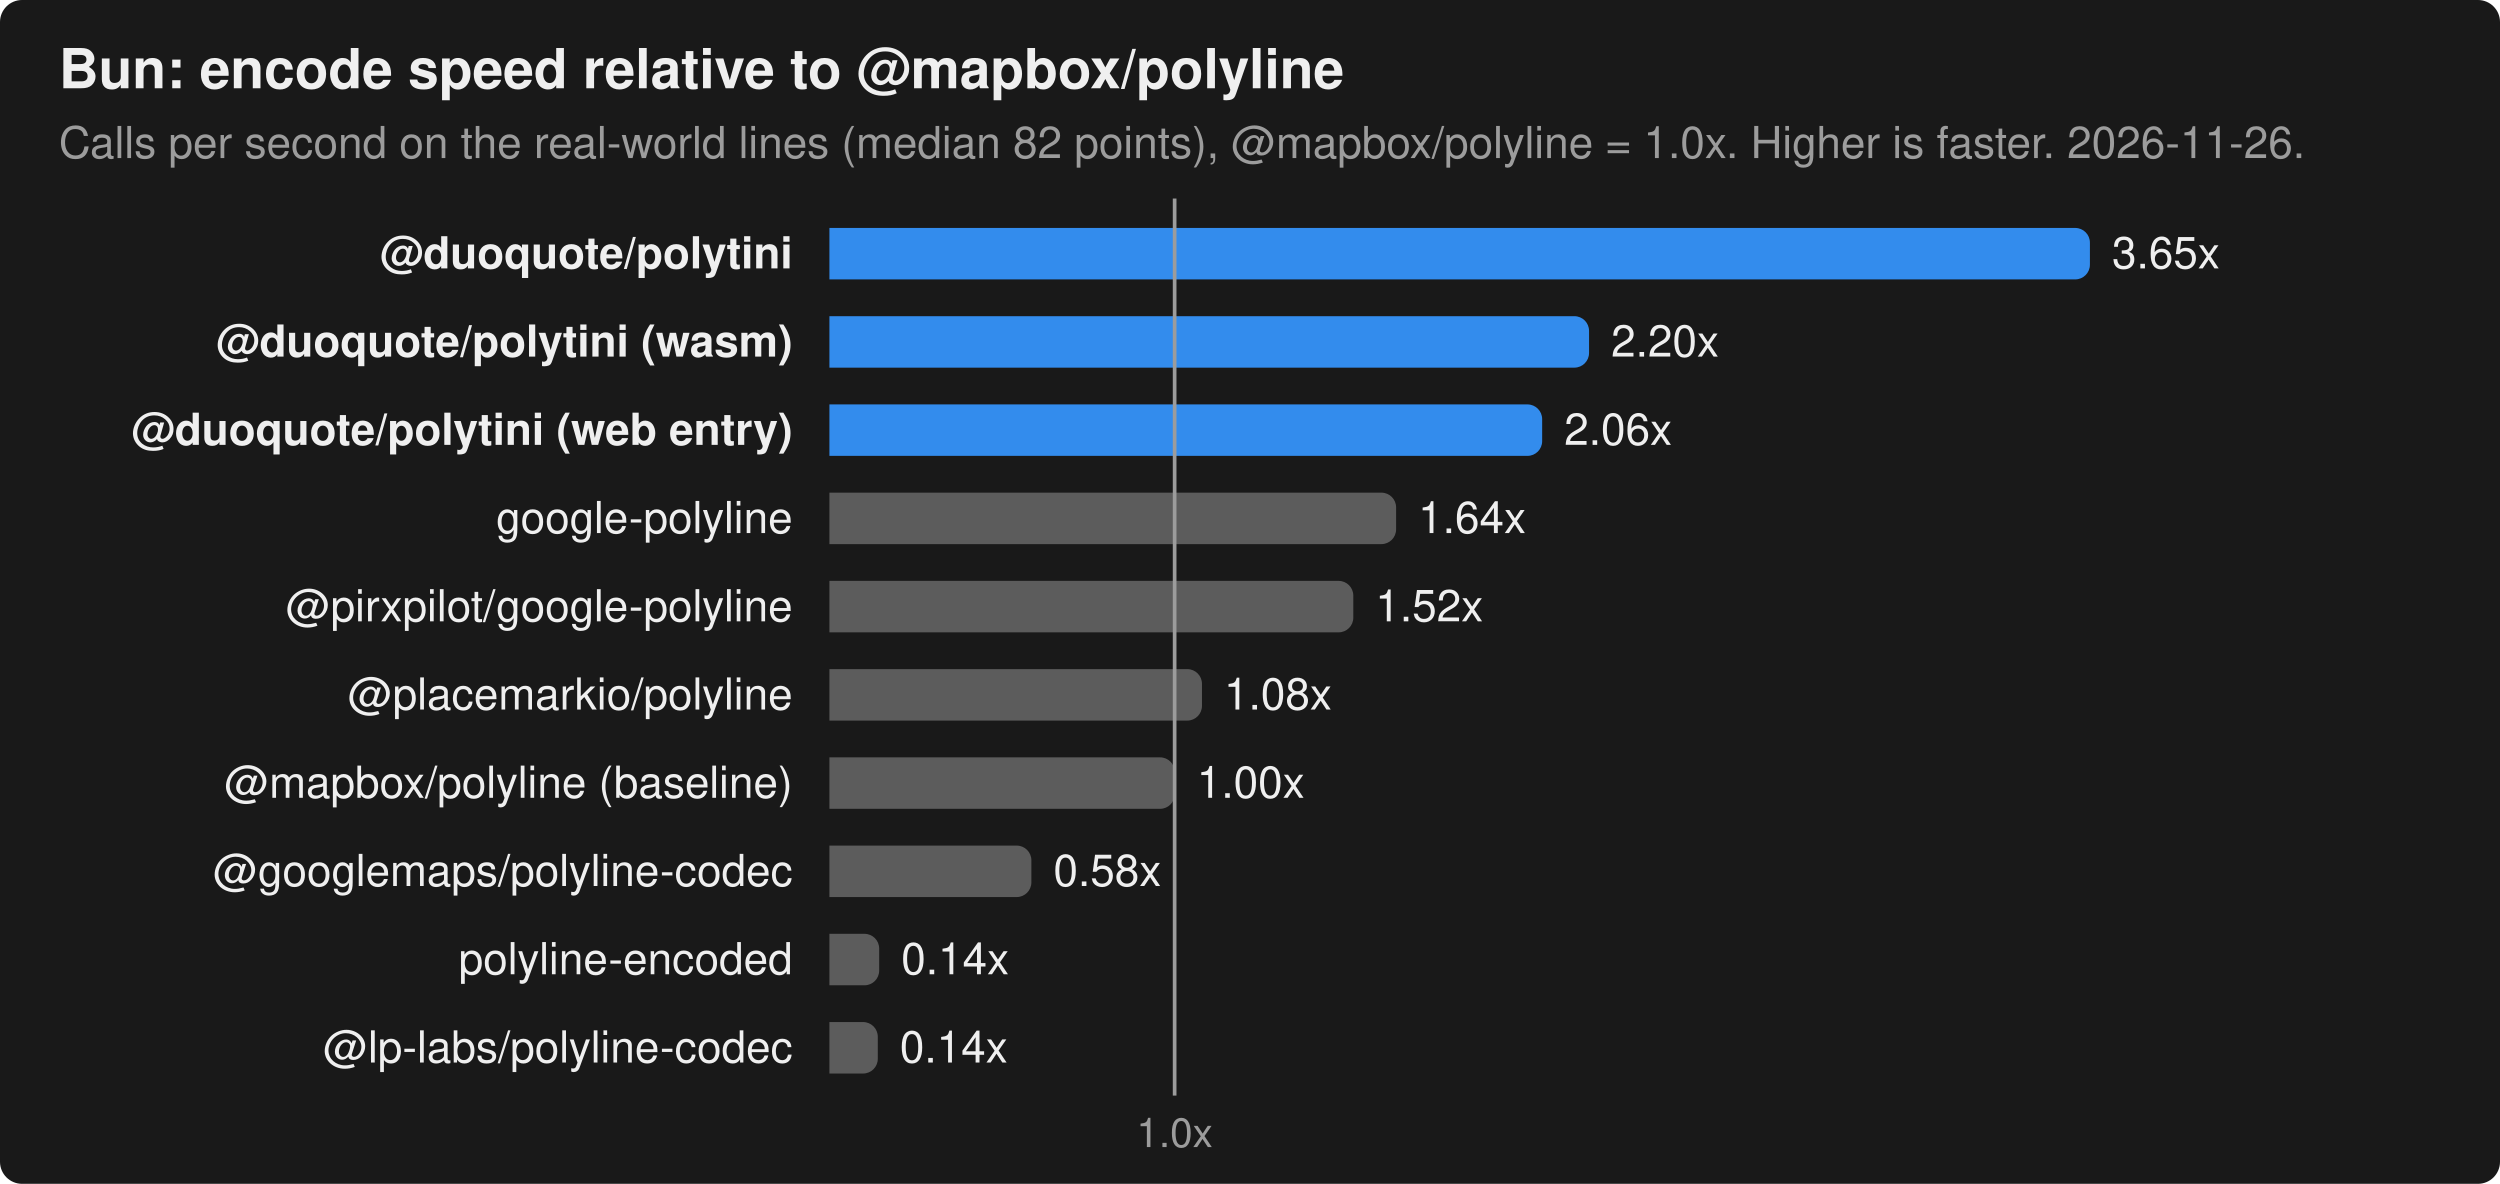
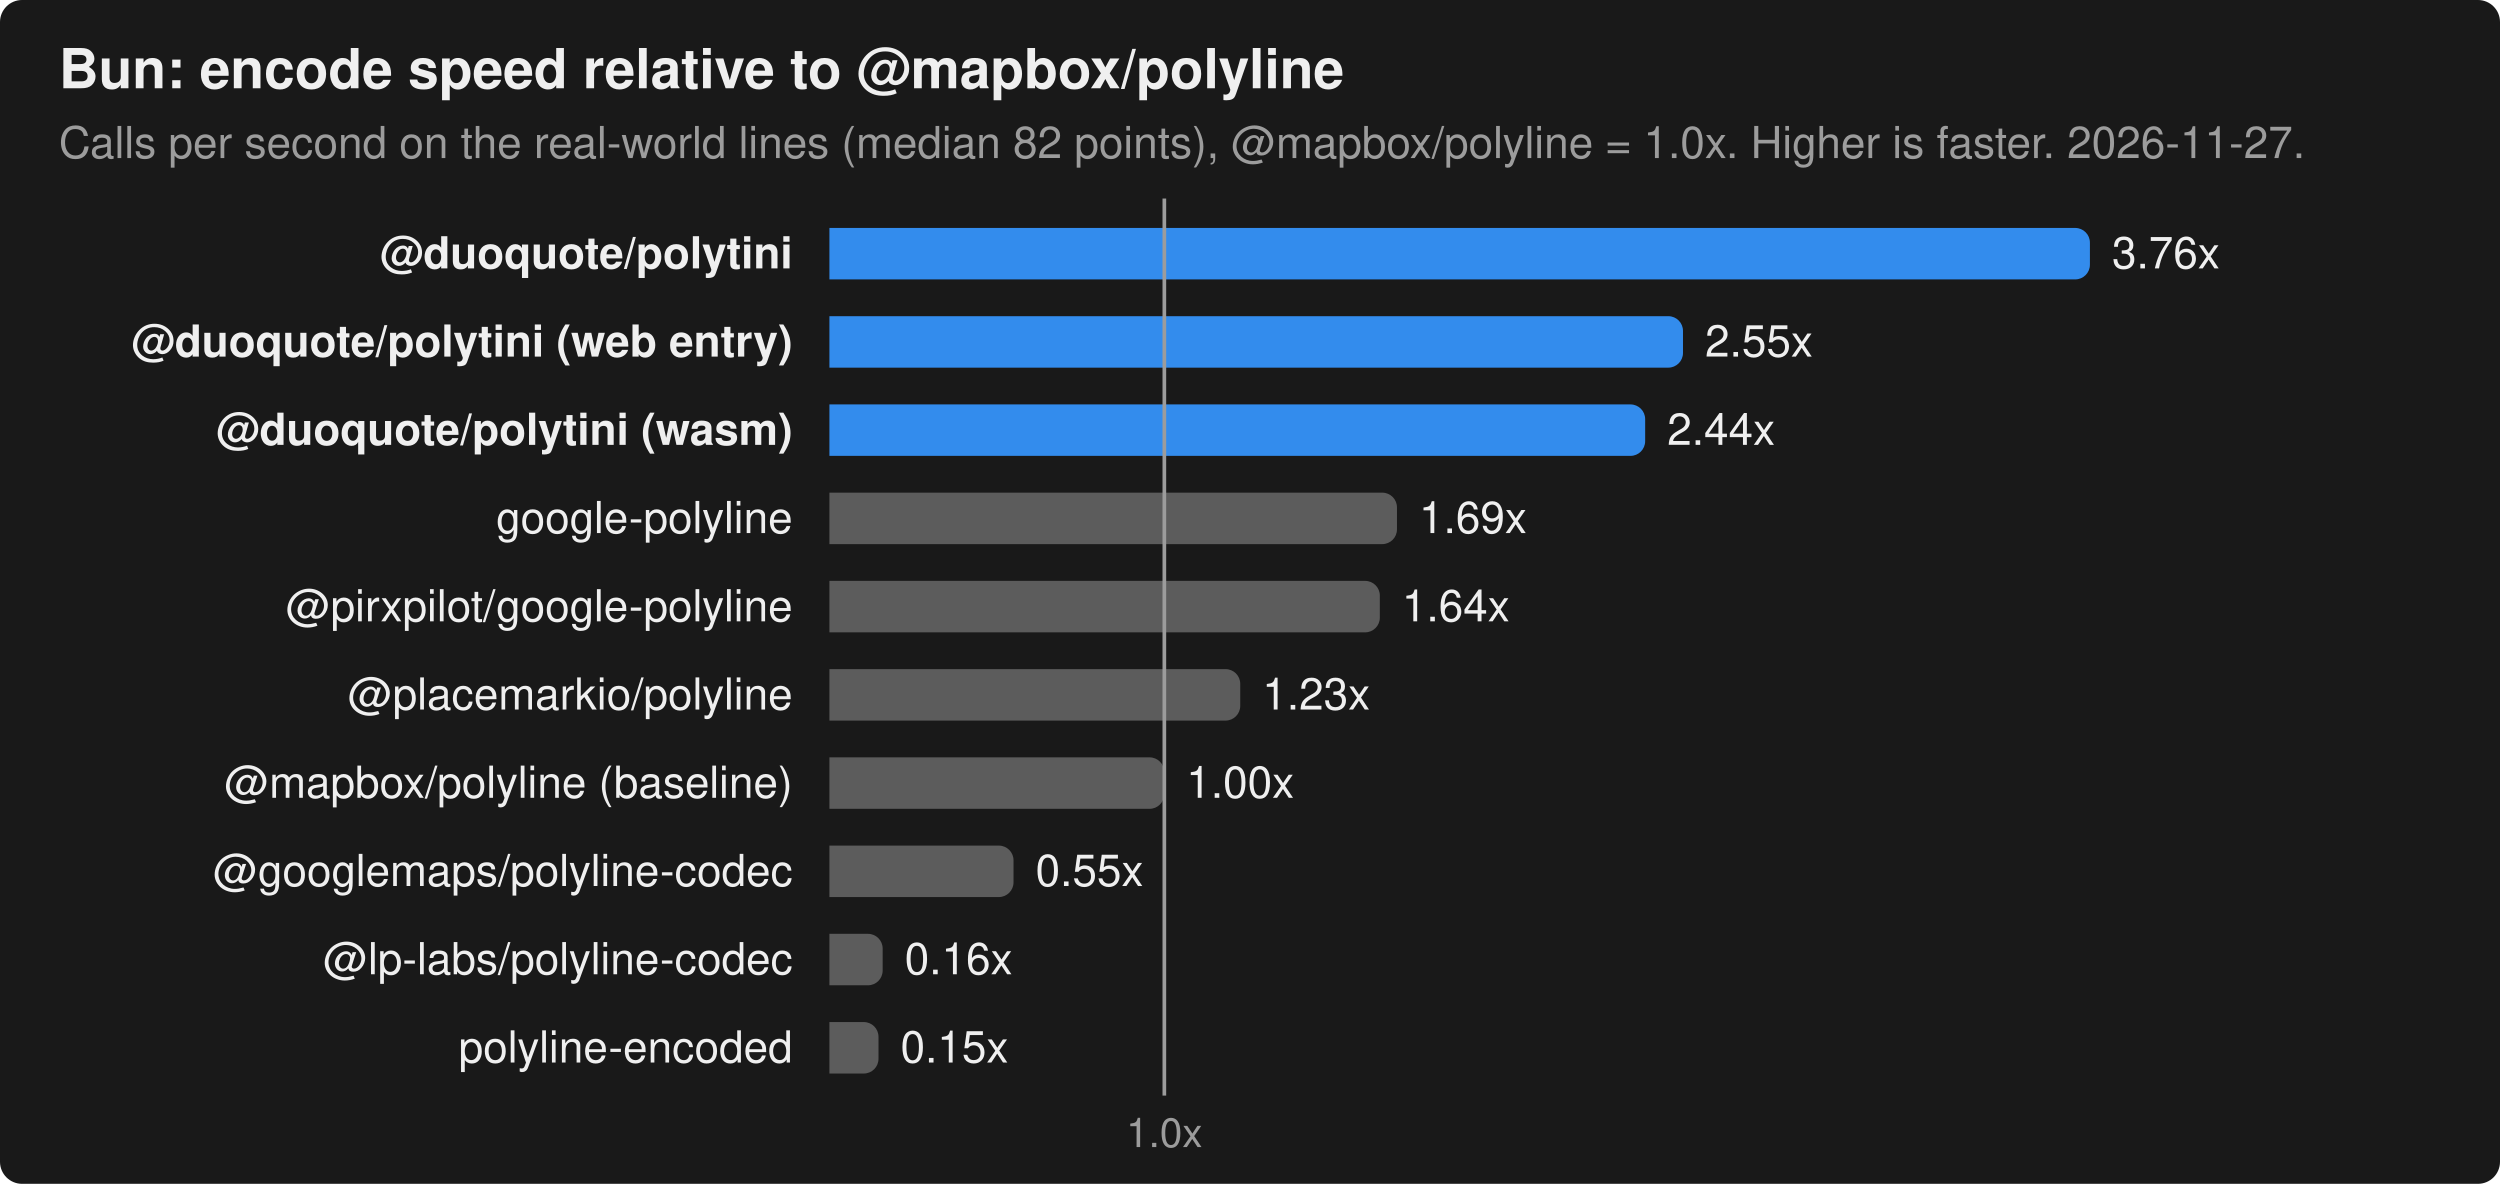
<svg xmlns="http://www.w3.org/2000/svg" width="680" height="322" viewBox="0 0 680 322" role="img" aria-labelledby="t d" font-family="-apple-system, BlinkMacSystemFont, 'Segoe UI', Helvetica, Arial, sans-serif">
  <rect width="680" height="322" rx="6" fill="#191919" />
  <text x="16" y="24" font-size="15" font-weight="600" fill="#efefef">Bun: encode speed relative to @mapbox/polyline</text>
-   <text x="16" y="43" font-size="12" fill="#9c9c9c">Calls per second on the real-world lines (median 82 points), @mapbox/polyline = 1.0x. Higher is faster. 2026-11-26.</text>
+   <text x="16" y="43" font-size="12" fill="#9c9c9c">Calls per second on the real-world lines (median 82 points), @mapbox/polyline = 1.0x. Higher is faster. 2026-11-27.</text>
  <text x="215.6" y="73" font-size="12" text-anchor="end" fill="#efefef" font-weight="600">@duoquote/polytini</text>
  <path d="M225.6,62h338.857a4,4 0 0 1 4,4v6a4,4 0 0 1 -4,4h-338.857z" fill="#338ced" />
-   <text x="574.457" y="73" font-size="12" fill="#efefef">3.65x</text>
-   <text x="215.6" y="97" font-size="12" text-anchor="end" fill="#efefef" font-weight="600">@duoquote/polytini (wasm)</text>
-   <path d="M225.6,86h202.623a4,4 0 0 1 4,4v6a4,4 0 0 1 -4,4h-202.623z" fill="#338ced" />
-   <text x="438.223" y="97" font-size="12" fill="#efefef">2.20x</text>
-   <text x="215.6" y="121" font-size="12" text-anchor="end" fill="#efefef" font-weight="600">@duoquote/polytini (web entry)</text>
-   <path d="M225.6,110h189.866a4,4 0 0 1 4,4v6a4,4 0 0 1 -4,4h-189.866z" fill="#338ced" />
-   <text x="425.466" y="121" font-size="12" fill="#efefef">2.06x</text>
+   <text x="574.457" y="73" font-size="12" fill="#efefef">3.76x</text>
+   <text x="215.6" y="97" font-size="12" text-anchor="end" fill="#efefef" font-weight="600">@duoquote/polytini (web entry)</text>
+   <path d="M225.6,86h228.174a4,4 0 0 1 4,4v6a4,4 0 0 1 -4,4h-228.174z" fill="#338ced" />
+   <text x="463.774" y="97" font-size="12" fill="#efefef">2.55x</text>
+   <text x="215.6" y="121" font-size="12" text-anchor="end" fill="#efefef" font-weight="600">@duoquote/polytini (wasm)</text>
+   <path d="M225.6,110h217.884a4,4 0 0 1 4,4v6a4,4 0 0 1 -4,4h-217.884z" fill="#338ced" />
+   <text x="453.484" y="121" font-size="12" fill="#efefef">2.44x</text>
  <text x="215.6" y="145" font-size="12" text-anchor="end" fill="#efefef">google-polyline</text>
-   <path d="M225.6,134h150.139a4,4 0 0 1 4,4v6a4,4 0 0 1 -4,4h-150.139z" fill="#5c5c5c" />
-   <text x="385.739" y="145" font-size="12" fill="#efefef">1.64x</text>
+   <path d="M225.6,134h150.374a4,4 0 0 1 4,4v6a4,4 0 0 1 -4,4h-150.374z" fill="#5c5c5c" />
+   <text x="385.974" y="145" font-size="12" fill="#efefef">1.69x</text>
  <text x="215.6" y="169" font-size="12" text-anchor="end" fill="#efefef">@pirxpilot/google-polyline</text>
-   <path d="M225.6,158h138.499a4,4 0 0 1 4,4v6a4,4 0 0 1 -4,4h-138.499z" fill="#5c5c5c" />
-   <text x="374.099" y="169" font-size="12" fill="#efefef">1.52x</text>
+   <path d="M225.6,158h145.714a4,4 0 0 1 4,4v6a4,4 0 0 1 -4,4h-145.714z" fill="#5c5c5c" />
+   <text x="381.314" y="169" font-size="12" fill="#efefef">1.64x</text>
  <text x="215.6" y="193" font-size="12" text-anchor="end" fill="#efefef">@placemarkio/polyline</text>
-   <path d="M225.6,182h97.337a4,4 0 0 1 4,4v6a4,4 0 0 1 -4,4h-97.337z" fill="#5c5c5c" />
-   <text x="332.937" y="193" font-size="12" fill="#efefef">1.08x</text>
+   <path d="M225.6,182h107.745a4,4 0 0 1 4,4v6a4,4 0 0 1 -4,4h-107.745z" fill="#5c5c5c" />
+   <text x="343.345" y="193" font-size="12" fill="#efefef">1.23x</text>
  <text x="215.6" y="217" font-size="12" text-anchor="end" fill="#efefef">@mapbox/polyline (baseline)</text>
-   <path d="M225.6,206h89.935a4,4 0 0 1 4,4v6a4,4 0 0 1 -4,4h-89.935z" fill="#5c5c5c" />
-   <text x="325.535" y="217" font-size="12" fill="#efefef">1.00x</text>
+   <path d="M225.6,206h87.077a4,4 0 0 1 4,4v6a4,4 0 0 1 -4,4h-87.077z" fill="#5c5c5c" />
+   <text x="322.677" y="217" font-size="12" fill="#efefef">1.00x</text>
  <text x="215.6" y="241" font-size="12" text-anchor="end" fill="#efefef">@googlemaps/polyline-codec</text>
-   <path d="M225.6,230h50.936a4,4 0 0 1 4,4v6a4,4 0 0 1 -4,4h-50.936z" fill="#5c5c5c" />
-   <text x="286.536" y="241" font-size="12" fill="#efefef">0.58x</text>
-   <text x="215.6" y="265" font-size="12" text-anchor="end" fill="#efefef">polyline-encoded</text>
-   <path d="M225.6,254h9.537a4,4 0 0 1 4,4v6a4,4 0 0 1 -4,4h-9.537z" fill="#5c5c5c" />
-   <text x="245.137" y="265" font-size="12" fill="#efefef">0.14x</text>
-   <text x="215.6" y="289" font-size="12" text-anchor="end" fill="#efefef">@lp-labs/polyline-codec</text>
-   <path d="M225.6,278h9.16a4,4 0 0 1 4,4v6a4,4 0 0 1 -4,4h-9.16z" fill="#5c5c5c" />
-   <text x="244.76" y="289" font-size="12" fill="#efefef">0.14x</text>
-   <line x1="319.5" y1="54" x2="319.5" y2="298" stroke="#9c9c9c" stroke-width="1" />
-   <text x="319.5" y="312" font-size="11" text-anchor="middle" fill="#9c9c9c">1.0x</text>
+   <path d="M225.6,230h46.079a4,4 0 0 1 4,4v6a4,4 0 0 1 -4,4h-46.079z" fill="#5c5c5c" />
+   <text x="281.679" y="241" font-size="12" fill="#efefef">0.55x</text>
+   <text x="215.6" y="265" font-size="12" text-anchor="end" fill="#efefef">@lp-labs/polyline-codec</text>
+   <path d="M225.6,254h10.482a4,4 0 0 1 4,4v6a4,4 0 0 1 -4,4h-10.482z" fill="#5c5c5c" />
+   <text x="246.082" y="265" font-size="12" fill="#efefef">0.16x</text>
+   <text x="215.6" y="289" font-size="12" text-anchor="end" fill="#efefef">polyline-encoded</text>
+   <path d="M225.6,278h9.351a4,4 0 0 1 4,4v6a4,4 0 0 1 -4,4h-9.351z" fill="#5c5c5c" />
+   <text x="244.951" y="289" font-size="12" fill="#efefef">0.15x</text>
+   <line x1="316.7" y1="54" x2="316.7" y2="298" stroke="#9c9c9c" stroke-width="1" />
+   <text x="316.7" y="312" font-size="11" text-anchor="middle" fill="#9c9c9c">1.0x</text>
</svg>
